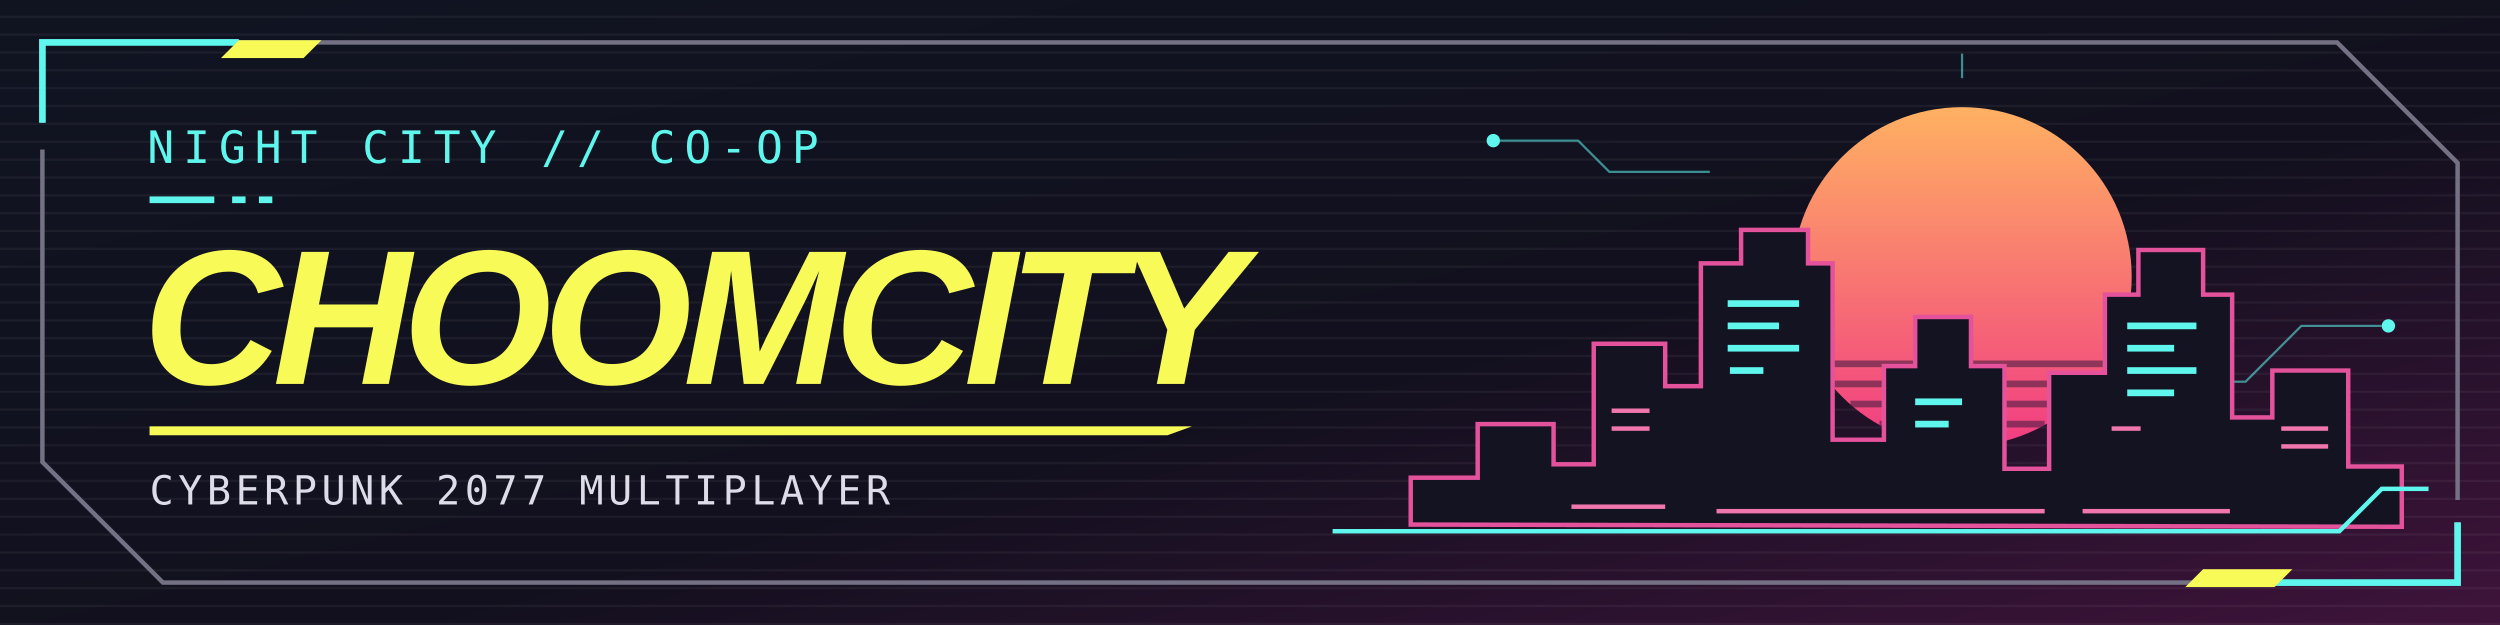
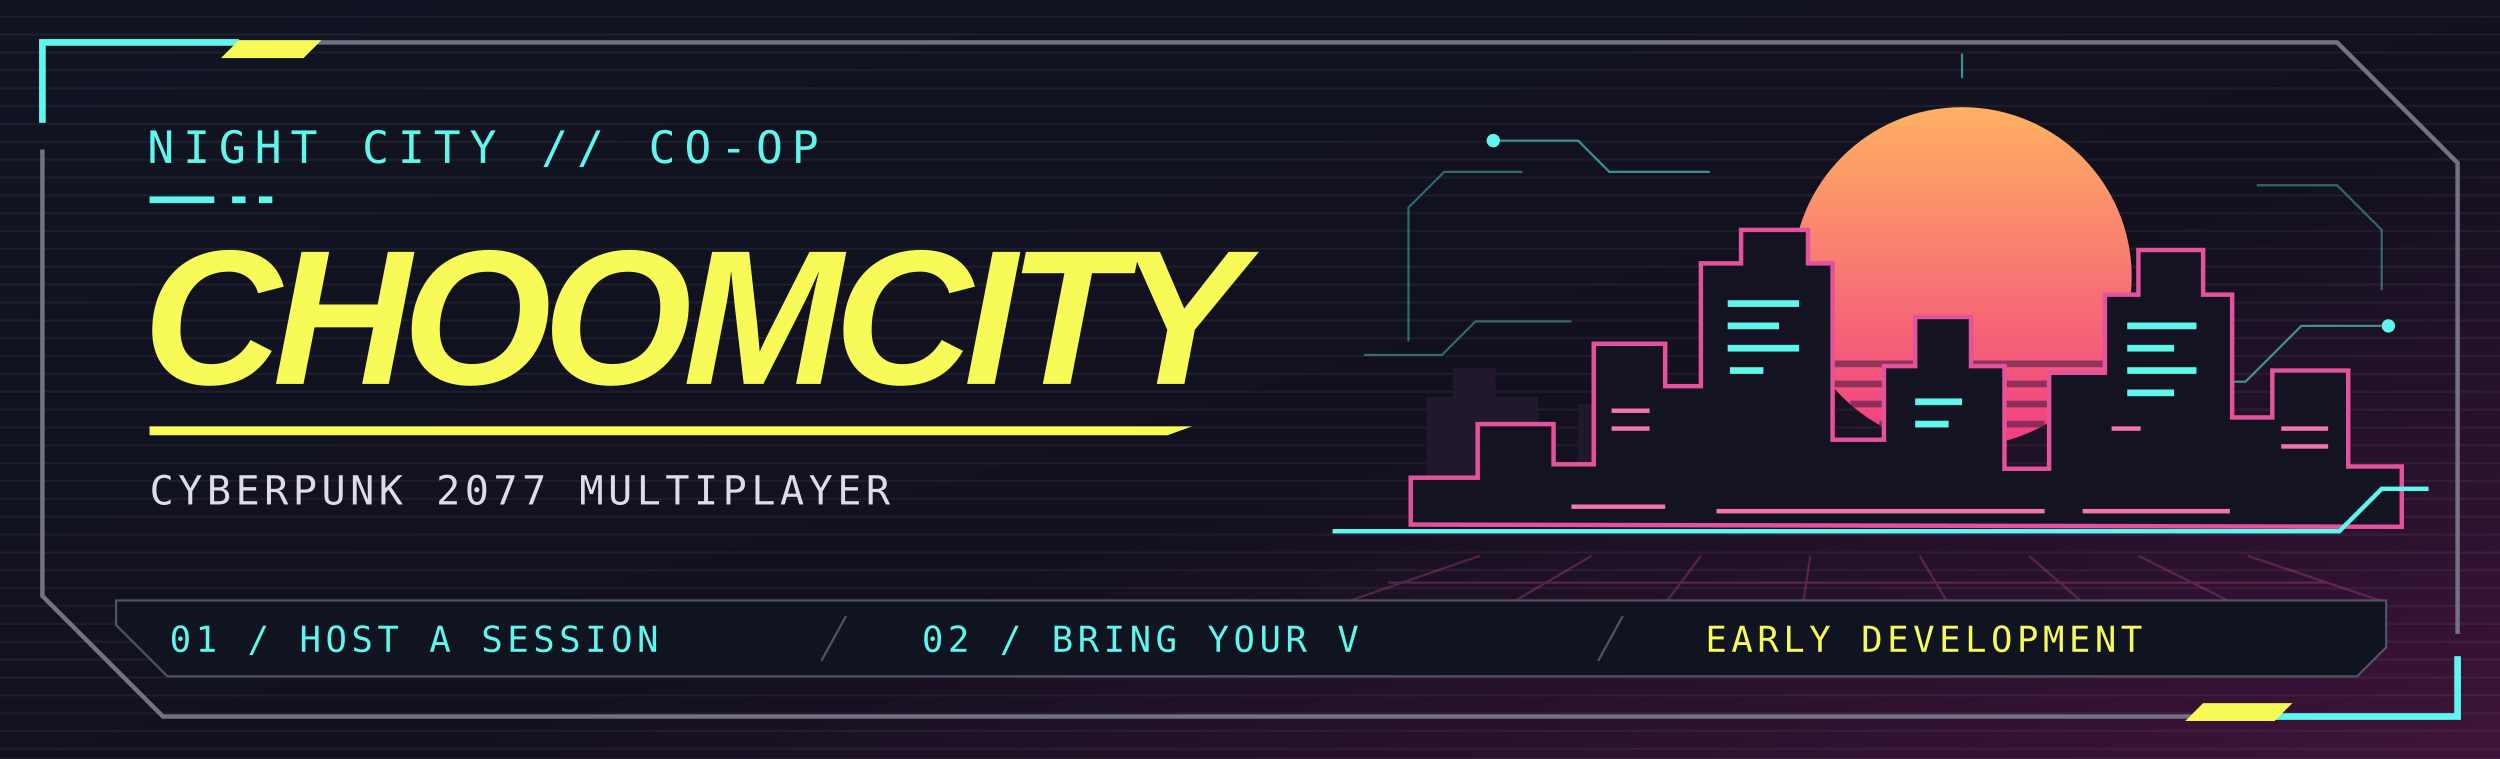
- <svg xmlns="http://www.w3.org/2000/svg" viewBox="0 0 1120 280" role="img" aria-labelledby="title description">
+ <svg xmlns="http://www.w3.org/2000/svg" viewBox="0 0 1120 340" role="img" aria-labelledby="title description">
  <defs>
    <linearGradient id="night" x2="1" y2="1">
      <stop stop-color="#101421" />
      <stop offset=".58" stop-color="#12101e" />
      <stop offset="1" stop-color="#3f133b" />
    </linearGradient>
    <linearGradient id="sun" x2="0" y2="1">
      <stop stop-color="#ffb162" />
      <stop offset="1" stop-color="#f13c82" />
    </linearGradient>
    <pattern id="scanlines" width="8" height="8" patternUnits="userSpaceOnUse">
      <path d="M0 7.5h8" stroke="#fff" stroke-opacity=".05" />
    </pattern>
  </defs>
-   <path fill="url(#night)" d="M0 0h1120v280H0z" />
-   <path fill="url(#scanlines)" d="M0 0h1120v280H0z" />
-   <path fill="none" stroke="#747184" stroke-width="2" d="M19 55V19h1028l54 54v151m0 10v27H73l-54-54V67" />
-   <path fill="none" stroke="#5ff6ed" stroke-width="3" d="M19 55V19h88m909 242h85v-27" />
-   <path fill="#f8fa58" d="M107 18h37l-8 8h-37zM987 255h40l-8 8h-40z" />
+   <path fill="url(#night)" d="M0 0h1120v340H0z" />
+   <path fill="url(#scanlines)" d="M0 0h1120v340H0z" />
+   <path fill="none" stroke="#747184" stroke-width="2" d="M19 55V19h1028l54 54v211m0 10v27H73l-54-54V67" />
+   <path fill="none" stroke="#5ff6ed" stroke-width="3" d="M19 55V19h88m909 302h85v-27" />
+   <path fill="#f8fa58" d="M107 18h37l-8 8h-37zM987 315h40l-8 8h-40z" />
+   <path fill="none" stroke="#e3529b" opacity=".28" d="M663 249l-58 20m108-20-34 20m83-20-15 20m64-20-3 20m52-20 12 20m37-20 23 20m26-20 40 20m9-20 59 20m-444-8h421" />
+   <path fill="none" stroke="#5ff6ed" stroke-opacity=".38" d="M631 153V93l16-16h35m-71 82h35l15-15h43m307-61h36l20 20v27" />
+   <path fill="#22182d" d="M639 223v-45h12v-13h19v13h19v32h18v-29h21v44zm286-8v-66h17v-11h16v-18h18v18h19v53h12v30z" />
  <circle cx="879" cy="124" r="76" fill="url(#sun)" />
  <path stroke="#3c173e" stroke-width="3" opacity=".55" d="M815 163h128m-123 9h118m-109 9h100m-87 9h74" />
  <path fill="none" stroke="#5ff6ed" stroke-opacity=".55" d="M879 35V24m0 200v-11m-87-89h-11m196 0h-11m-200-47h-45l-14-14h-35m306 108h28l25-25h36" />
  <circle cx="669" cy="63" r="3" fill="#5ff6ed" />
  <circle cx="1070" cy="146" r="3" fill="#5ff6ed" />
  <path fill="#131322" stroke="#e3529b" stroke-width="2" d="M632 235v-21h30v-24h34v18h18v-54h32v19h16v-55h18v-15h30v15h11v79h23v-33h14v-22h25v22h15v46h20v-43h25v-35h15v-20h29v20h13v55h18v-21h34v43h24v27z" />
  <path fill="none" stroke="#5ff6ed" stroke-width="3" d="M774 136h32m-32 10h23m-23 10h32m-31 10h15m68 14h21m-21 10h15m80-44h31m-31 10h21m-21 10h31m-31 10h21" />
  <path fill="none" stroke="#f176ad" stroke-width="2" d="M722 184h17m-17 8h17m207 0h13m63 0h21m-21 8h21m-274 29h147m17 0h66m-295-2h42" />
  <path fill="none" stroke="#5ff6ed" stroke-width="2" d="M597 238h451l19-19h21" />
  <text x="66" y="73" fill="#5ff6ed" font-family="Consolas, monospace" font-size="20" letter-spacing="4">NIGHT CITY // CO-OP</text>
  <path fill="#5ff6ed" d="M67 88h29v3H67zm37 0h6v3h-6zm12 0h6v3h-6z" />
  <text x="64" y="172" fill="#f8fa58" font-family="Arial, sans-serif" font-weight="900" font-size="86" font-style="italic" letter-spacing="-4">CHOOMCITY</text>
  <path fill="#f8fa58" d="M67 191h467l-11 4H67z" />
  <text x="67" y="226" fill="#dedce9" font-family="Consolas, monospace" font-size="18" letter-spacing="2">CYBERPUNK 2077 MULTIPLAYER</text>
+   <path fill="#101421" stroke="#545063" d="M52 269h1017v21l-13 13H75l-23-23z" />
+   <g font-family="Consolas, monospace" font-size="16" letter-spacing="2">
+     <text x="76" y="292" fill="#5ff6ed">01 / HOST A SESSION</text>
+     <text x="413" y="292" fill="#5ff6ed">02 / BRING YOUR V</text>
+     <text x="764" y="292" fill="#f8fa58">EARLY DEVELOPMENT</text>
+   </g>
+   <path fill="none" stroke="#545063" d="M379 276l-11 20m359-20-11 20" />
</svg>
